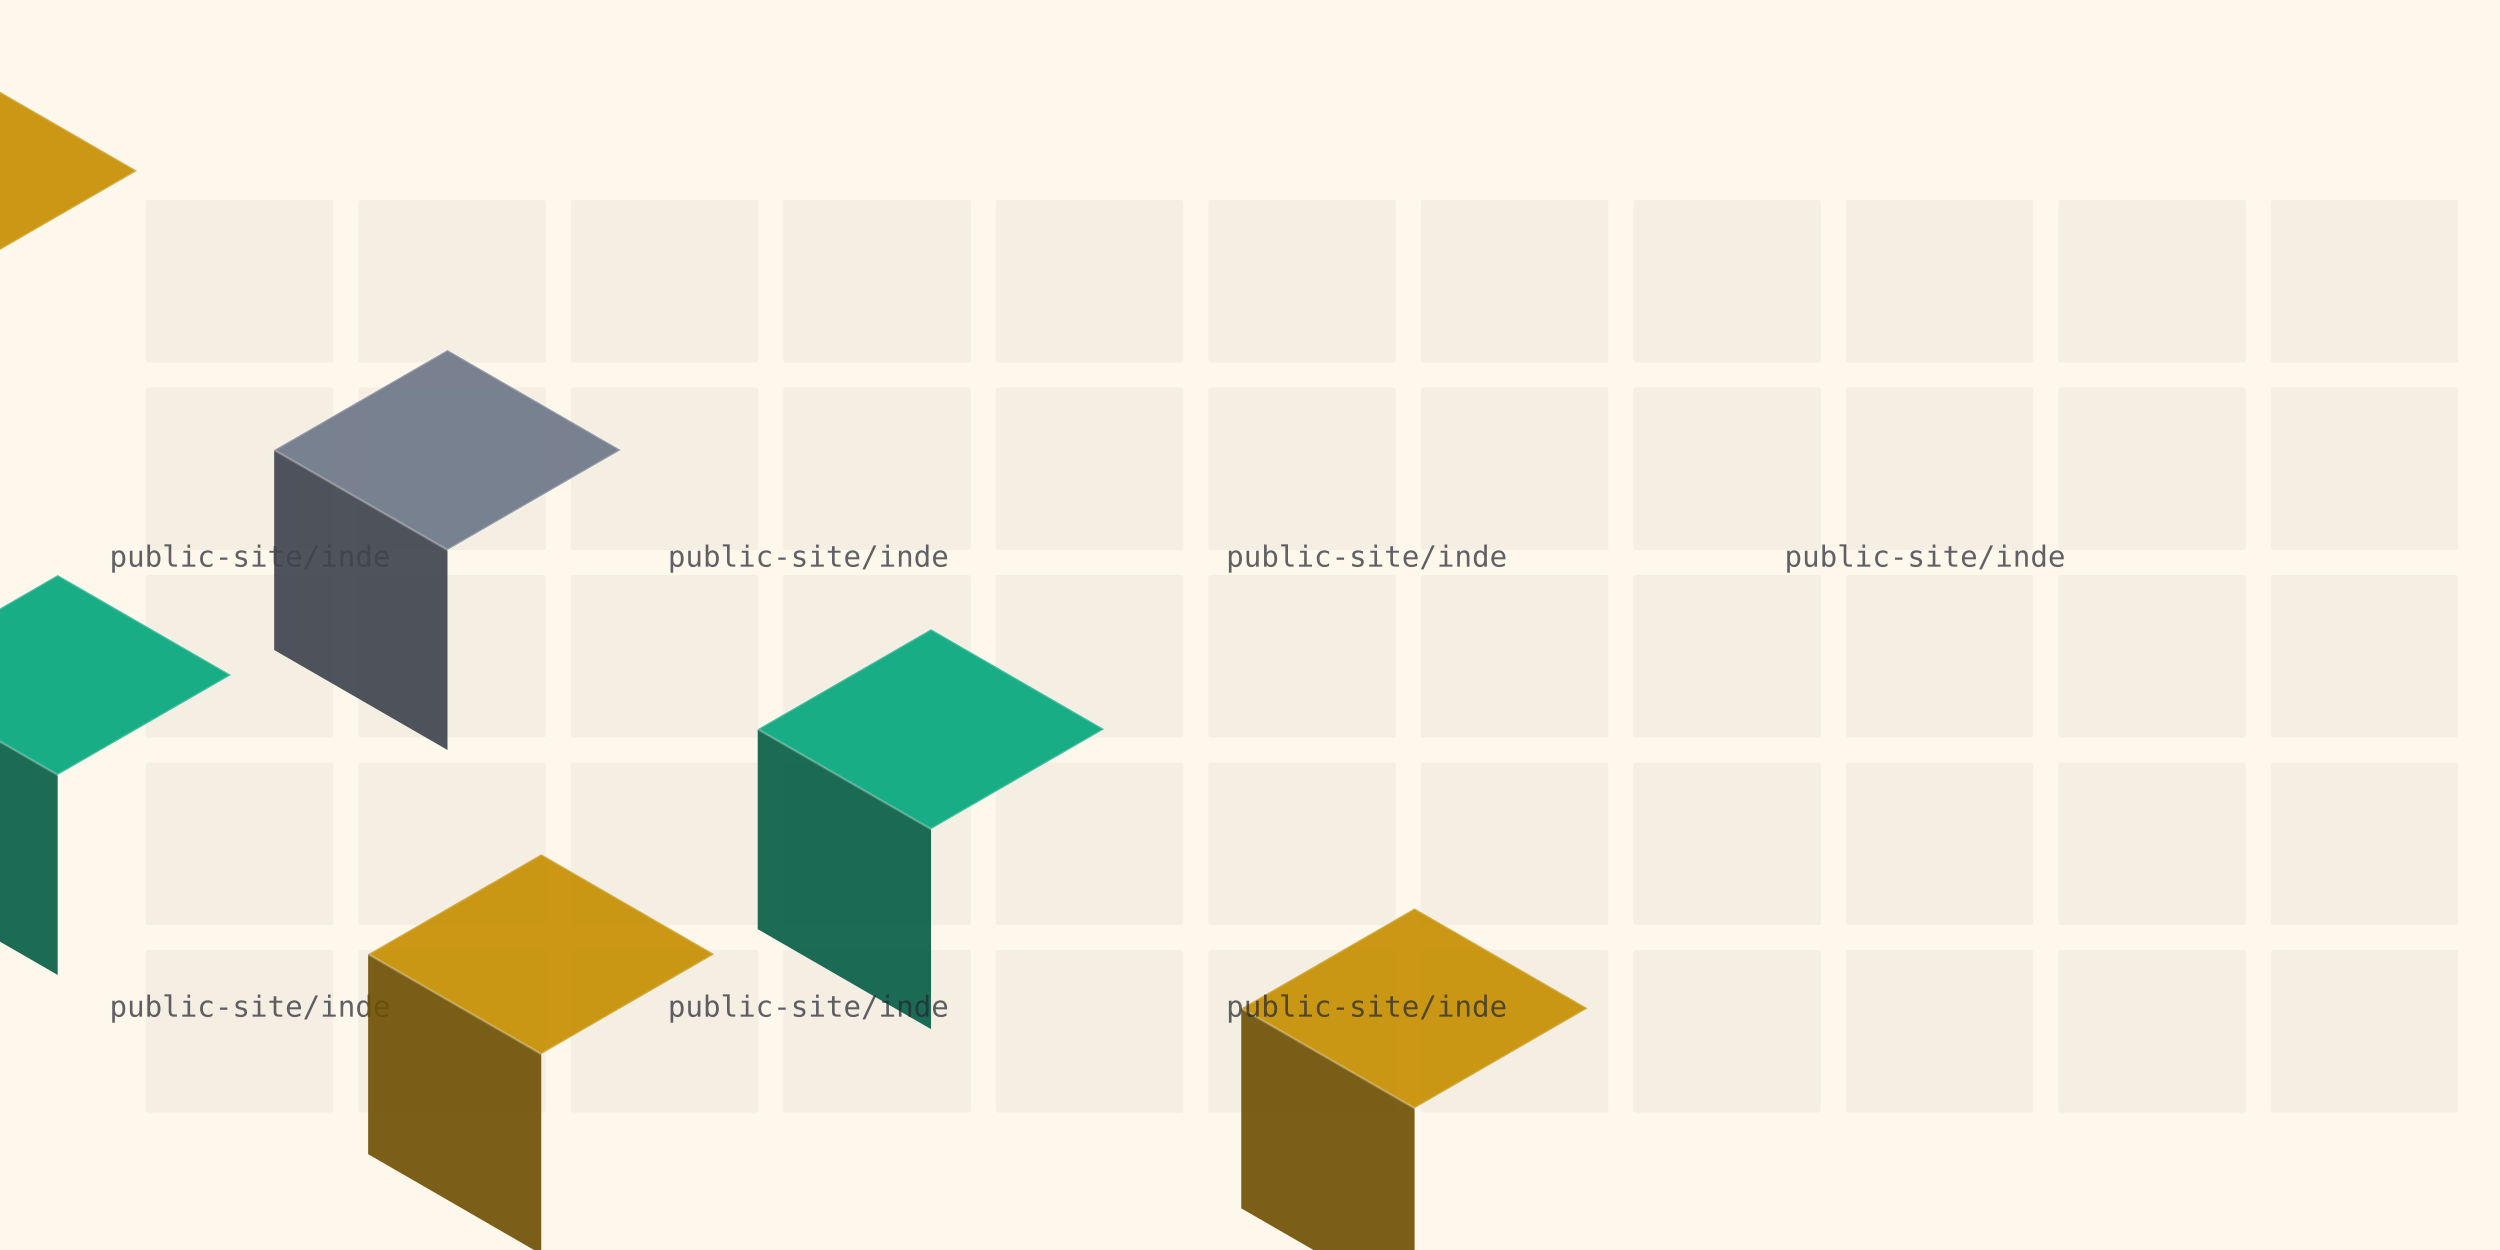
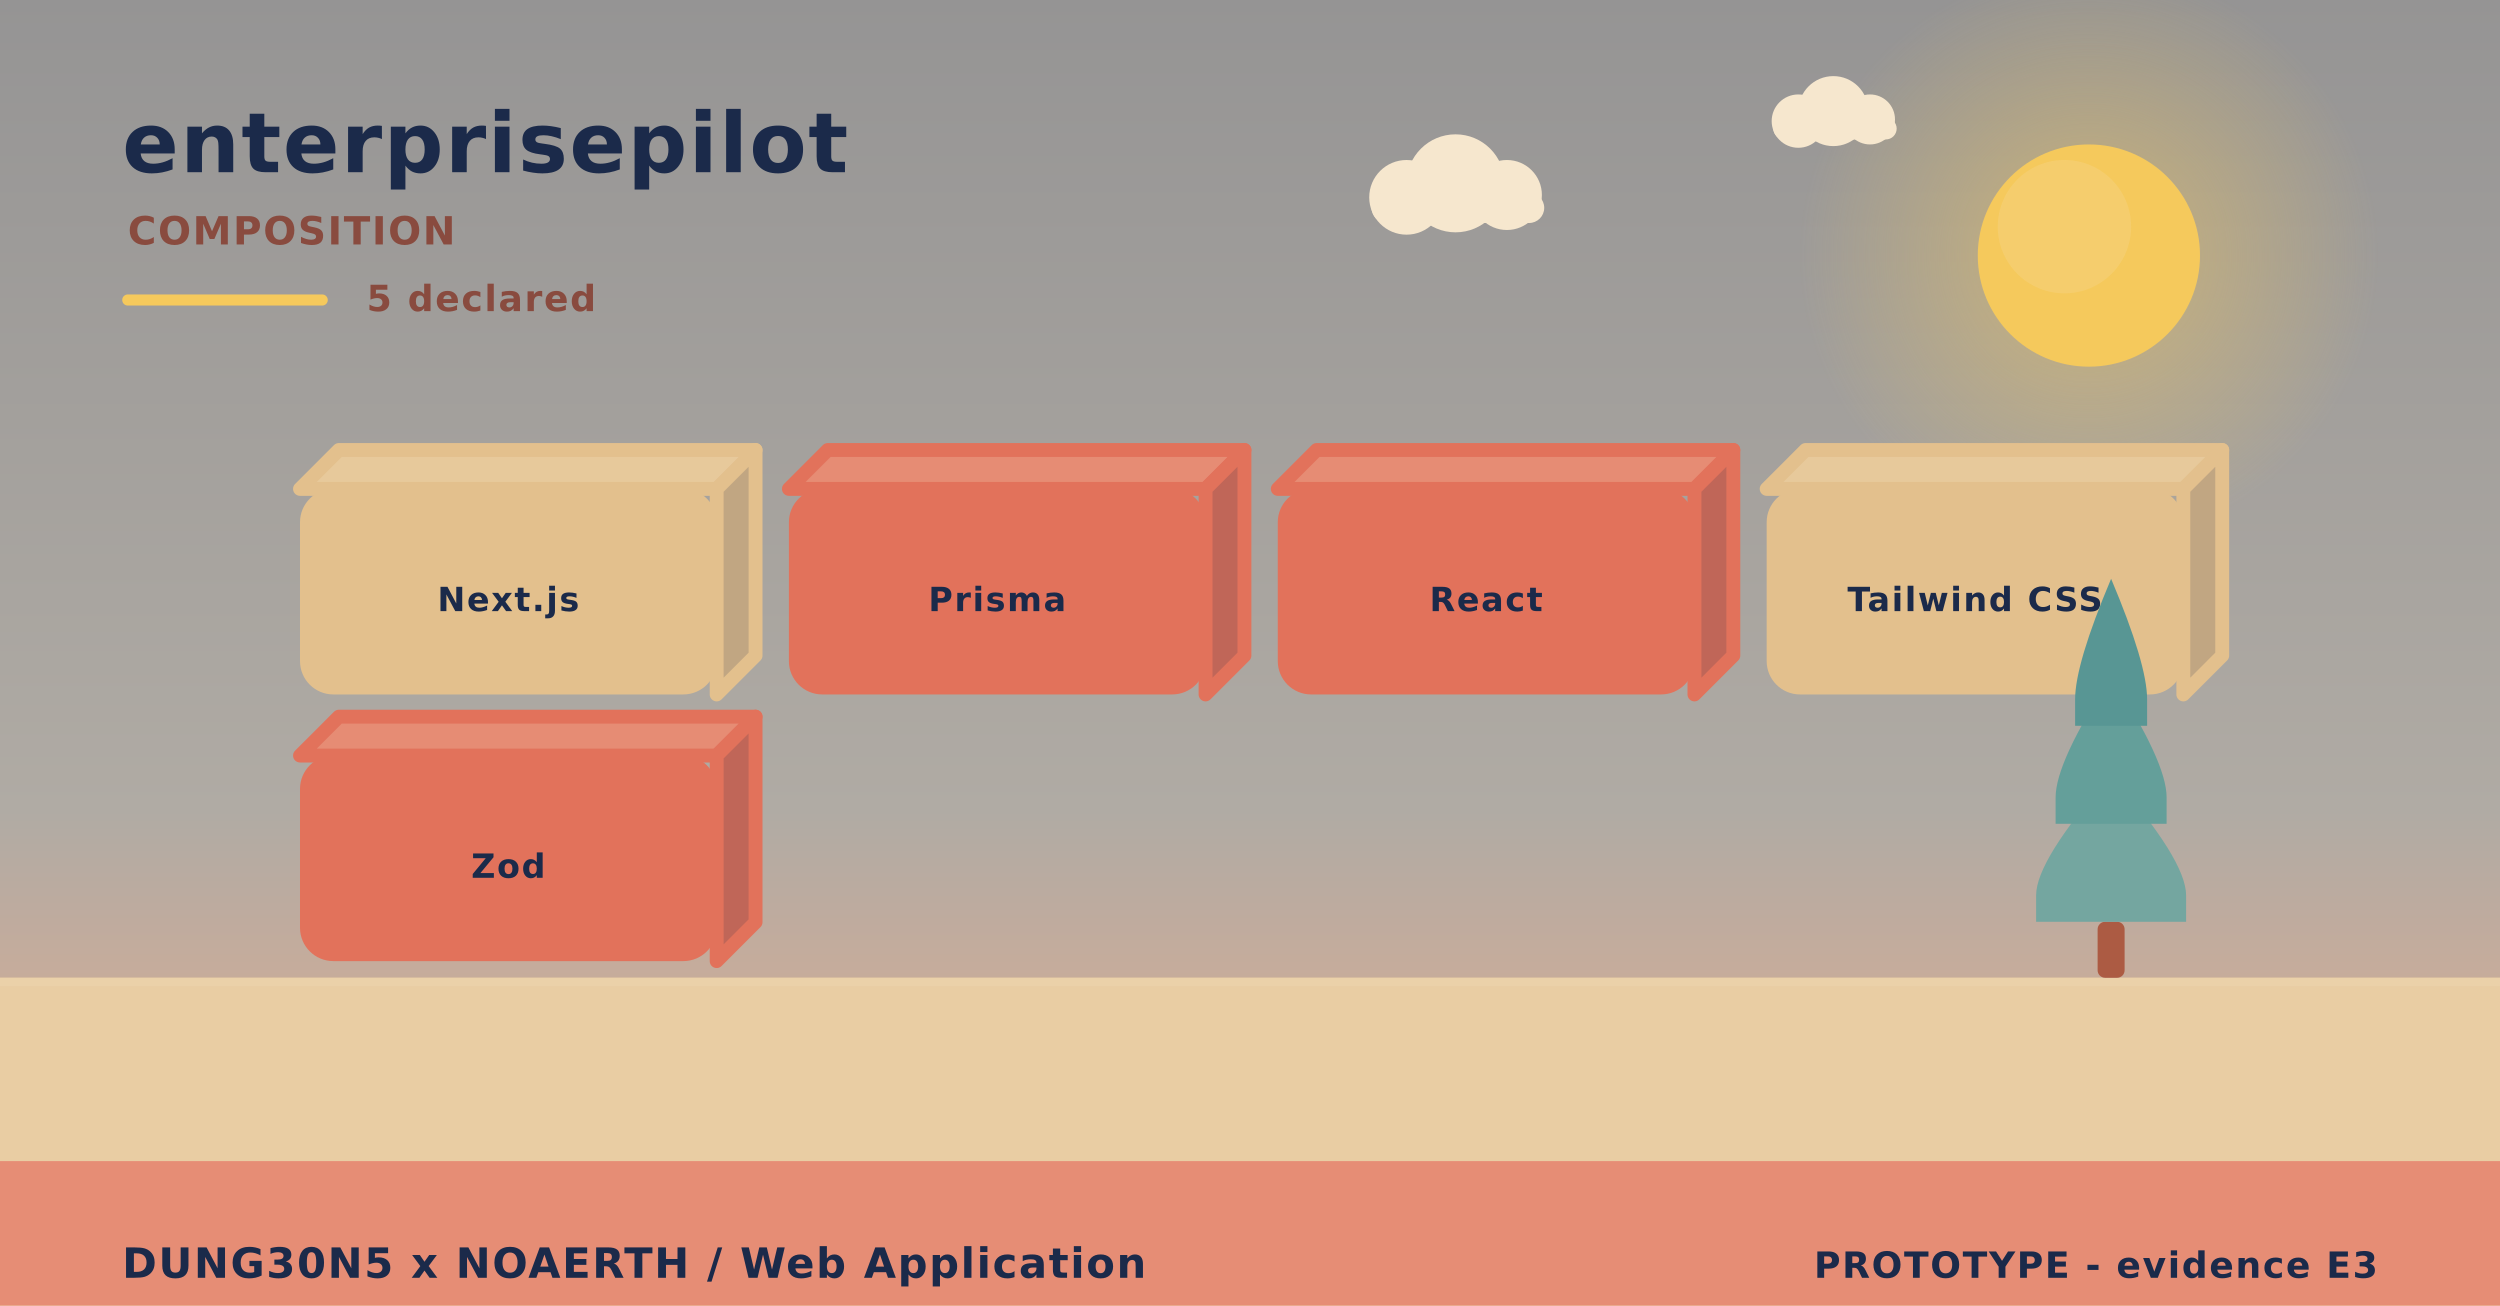
- <svg xmlns="http://www.w3.org/2000/svg" viewBox="0 0 1200 600" width="1200" height="600" role="img" aria-label="enterprisepilot component map">
-   <rect width="1200" height="600" fill="#fef8ec" />
-   <defs>
-     <linearGradient id="gc" x1="0" y1="0" x2="1" y2="1">
-       <stop offset="0%" stop-color="#c78f02" />
-       <stop offset="100%" stop-color="#6e7788" />
-     </linearGradient>
-   </defs>
-   <rect x="70.00" y="96.00" width="90.00" height="78.00" rx="1.20" fill="#252831" opacity="0.05" />
-   <rect x="172.00" y="96.00" width="90.00" height="78.00" rx="1.20" fill="#252831" opacity="0.05" />
-   <rect x="274.00" y="96.00" width="90.00" height="78.00" rx="1.20" fill="#252831" opacity="0.05" />
-   <rect x="376.00" y="96.00" width="90.00" height="78.00" rx="1.20" fill="#252831" opacity="0.05" />
-   <rect x="478.00" y="96.00" width="90.00" height="78.00" rx="1.20" fill="#252831" opacity="0.05" />
-   <rect x="580.00" y="96.00" width="90.00" height="78.00" rx="1.20" fill="#252831" opacity="0.05" />
-   <rect x="682.00" y="96.00" width="90.00" height="78.00" rx="1.20" fill="#252831" opacity="0.05" />
-   <rect x="784.00" y="96.00" width="90.00" height="78.00" rx="1.20" fill="#252831" opacity="0.05" />
-   <rect x="886.00" y="96.00" width="90.00" height="78.00" rx="1.20" fill="#252831" opacity="0.05" />
-   <rect x="988.00" y="96.00" width="90.00" height="78.00" rx="1.20" fill="#252831" opacity="0.05" />
-   <rect x="1090.00" y="96.00" width="90.00" height="78.00" rx="1.20" fill="#252831" opacity="0.05" />
-   <rect x="70.00" y="186.00" width="90.00" height="78.00" rx="1.20" fill="#252831" opacity="0.05" />
-   <rect x="172.00" y="186.00" width="90.00" height="78.00" rx="1.20" fill="#252831" opacity="0.05" />
-   <rect x="274.00" y="186.00" width="90.00" height="78.00" rx="1.20" fill="#252831" opacity="0.05" />
-   <rect x="376.00" y="186.00" width="90.00" height="78.00" rx="1.20" fill="#252831" opacity="0.05" />
-   <rect x="478.00" y="186.00" width="90.00" height="78.00" rx="1.20" fill="#252831" opacity="0.05" />
-   <rect x="580.00" y="186.00" width="90.00" height="78.00" rx="1.20" fill="#252831" opacity="0.05" />
-   <rect x="682.00" y="186.00" width="90.00" height="78.00" rx="1.20" fill="#252831" opacity="0.05" />
-   <rect x="784.00" y="186.00" width="90.00" height="78.00" rx="1.20" fill="#252831" opacity="0.05" />
-   <rect x="886.00" y="186.00" width="90.00" height="78.00" rx="1.20" fill="#252831" opacity="0.05" />
-   <rect x="988.00" y="186.00" width="90.00" height="78.00" rx="1.20" fill="#252831" opacity="0.05" />
-   <rect x="1090.00" y="186.00" width="90.00" height="78.00" rx="1.20" fill="#252831" opacity="0.05" />
-   <rect x="70.00" y="276.00" width="90.00" height="78.00" rx="1.20" fill="#252831" opacity="0.05" />
-   <rect x="172.00" y="276.00" width="90.00" height="78.00" rx="1.20" fill="#252831" opacity="0.05" />
-   <rect x="274.00" y="276.00" width="90.00" height="78.00" rx="1.20" fill="#252831" opacity="0.05" />
-   <rect x="376.00" y="276.00" width="90.00" height="78.00" rx="1.20" fill="#252831" opacity="0.05" />
-   <rect x="478.00" y="276.00" width="90.00" height="78.00" rx="1.20" fill="#252831" opacity="0.05" />
-   <rect x="580.00" y="276.00" width="90.00" height="78.00" rx="1.20" fill="#252831" opacity="0.05" />
-   <rect x="682.00" y="276.00" width="90.00" height="78.00" rx="1.20" fill="#252831" opacity="0.05" />
-   <rect x="784.00" y="276.00" width="90.00" height="78.00" rx="1.20" fill="#252831" opacity="0.05" />
-   <rect x="886.00" y="276.00" width="90.00" height="78.00" rx="1.20" fill="#252831" opacity="0.05" />
-   <rect x="988.00" y="276.00" width="90.00" height="78.00" rx="1.20" fill="#252831" opacity="0.05" />
-   <rect x="1090.00" y="276.00" width="90.00" height="78.00" rx="1.20" fill="#252831" opacity="0.05" />
-   <rect x="70.00" y="366.00" width="90.00" height="78.00" rx="1.20" fill="#252831" opacity="0.05" />
-   <rect x="172.00" y="366.00" width="90.00" height="78.00" rx="1.20" fill="#252831" opacity="0.05" />
-   <rect x="274.00" y="366.00" width="90.00" height="78.00" rx="1.20" fill="#252831" opacity="0.05" />
-   <rect x="376.00" y="366.00" width="90.00" height="78.00" rx="1.20" fill="#252831" opacity="0.05" />
-   <rect x="478.00" y="366.00" width="90.00" height="78.00" rx="1.20" fill="#252831" opacity="0.05" />
-   <rect x="580.00" y="366.00" width="90.00" height="78.00" rx="1.20" fill="#252831" opacity="0.05" />
-   <rect x="682.00" y="366.00" width="90.00" height="78.00" rx="1.20" fill="#252831" opacity="0.05" />
-   <rect x="784.00" y="366.00" width="90.00" height="78.00" rx="1.20" fill="#252831" opacity="0.05" />
-   <rect x="886.00" y="366.00" width="90.00" height="78.00" rx="1.20" fill="#252831" opacity="0.05" />
-   <rect x="988.00" y="366.00" width="90.00" height="78.00" rx="1.20" fill="#252831" opacity="0.05" />
-   <rect x="1090.00" y="366.00" width="90.00" height="78.00" rx="1.20" fill="#252831" opacity="0.05" />
-   <rect x="70.00" y="456.00" width="90.00" height="78.00" rx="1.20" fill="#252831" opacity="0.05" />
-   <rect x="172.00" y="456.00" width="90.00" height="78.00" rx="1.20" fill="#252831" opacity="0.05" />
-   <rect x="274.00" y="456.00" width="90.00" height="78.00" rx="1.20" fill="#252831" opacity="0.05" />
-   <rect x="376.00" y="456.00" width="90.00" height="78.00" rx="1.20" fill="#252831" opacity="0.05" />
-   <rect x="478.00" y="456.00" width="90.00" height="78.00" rx="1.20" fill="#252831" opacity="0.05" />
-   <rect x="580.00" y="456.00" width="90.00" height="78.00" rx="1.20" fill="#252831" opacity="0.05" />
-   <rect x="682.00" y="456.00" width="90.00" height="78.00" rx="1.20" fill="#252831" opacity="0.05" />
-   <rect x="784.00" y="456.00" width="90.00" height="78.00" rx="1.20" fill="#252831" opacity="0.05" />
-   <rect x="886.00" y="456.00" width="90.00" height="78.00" rx="1.20" fill="#252831" opacity="0.05" />
-   <rect x="988.00" y="456.00" width="90.00" height="78.00" rx="1.20" fill="#252831" opacity="0.05" />
-   <rect x="1090.00" y="456.00" width="90.00" height="78.00" rx="1.20" fill="#252831" opacity="0.05" />
-   <g transform="rotate(0 120 140)">
-     <polygon points="-17.3,34.0 65.8,82.0 -17.3,130.0 -100.5,82.0" fill="#c78f02" opacity="0.92" />
-     <polygon points="-100.5,82.0 -17.3,130.0 -17.3,226.0 -100.5,178.0" fill="#6d4f01" opacity="0.9" />
-     <polygon points="-17.3,34.0 65.8,82.0 -17.3,130.0 -100.5,82.0" fill="none" stroke="rgba(255,255,255,0.220)" stroke-width="1.2" />
-     <animateTransform attributeName="transform" type="rotate" values="-32.0 0.00 0.00 0.0 0.00 0.00" dur="7.15s" begin="0.0s" repeatCount="indefinite" />
+ <svg xmlns="http://www.w3.org/2000/svg" width="900" height="470" viewBox="0 0 900 470" role="img" aria-label="enterprisepilot - how it is composed">
+   <linearGradient id="skyc" x1="0" y1="0" x2="0" y2="1">
+     <stop offset="0" stop-color="#959494" />
+     <stop offset="0.62" stop-color="#b0aba4" />
+     <stop offset="1" stop-color="#f3ad8a" />
+   </linearGradient>
+   <rect width="900" height="470" fill="url(#skyc)" />
+   <radialGradient id="sunc">
+     <stop offset="0.35" stop-color="#f5c95c" stop-opacity="0.34" />
+     <stop offset="1" stop-color="#f5c95c" stop-opacity="0" />
+   </radialGradient>
+   <circle cx="752" cy="92" r="104" fill="url(#sunc)" />
+   <circle cx="752" cy="92" r="40" fill="#f5c95c" />
+   <circle cx="743.2" cy="81.6" r="24" fill="#f5d27e" opacity="0.5" />
+   <g>
+     <circle cx="524" cy="66" r="17.64" fill="#f6e7ce" />
+     <circle cx="506.36" cy="71.04" r="13.44" fill="#f6e7ce" />
+     <circle cx="542.48" cy="70.2" r="12.6" fill="#f6e7ce" />
+     <rect x="493.76" y="69.36" width="62.16" height="10.92" rx="5.46" fill="#f6e7ce" />
+     <animateTransform attributeName="transform" type="translate" values="0 0;24 0;0 0" dur="36s" begin="0s" repeatCount="indefinite" />
  </g>
-   <text x="120" y="272" font-family="ui-monospace,Menlo,monospace" font-size="14" fill="rgba(37,40,49,0.720)" text-anchor="middle">public-site/inde</text>
-   <g transform="rotate(0 388 140)">
-     <polygon points="214.8,168.0 297.9,216.0 214.8,264.0 131.6,216.0" fill="#6e7788" opacity="0.92" />
-     <polygon points="131.6,216.0 214.8,264.0 214.8,360.0 131.6,312.0" fill="#3c414b" opacity="0.9" />
-     <polygon points="214.8,168.0 297.9,216.0 214.8,264.0 131.6,216.0" fill="none" stroke="rgba(255,255,255,0.220)" stroke-width="1.2" />
-     <animateTransform attributeName="transform" type="rotate" values="-32.0 0.00 0.00 0.0 0.00 0.00" dur="7.15s" begin="0.4s" repeatCount="indefinite" />
+   <g>
+     <circle cx="660" cy="40" r="12.6" fill="#f6e7ce" />
+     <circle cx="647.4" cy="43.6" r="9.6" fill="#f6e7ce" />
+     <circle cx="673.2" cy="43" r="9" fill="#f6e7ce" />
+     <rect x="638.4" y="42.4" width="44.4" height="7.8" rx="3.9" fill="#f6e7ce" />
+     <animateTransform attributeName="transform" type="translate" values="0 0;-18 0;0 0" dur="46s" begin="3s" repeatCount="indefinite" />
  </g>
-   <text x="388" y="272" font-family="ui-monospace,Menlo,monospace" font-size="14" fill="rgba(37,40,49,0.720)" text-anchor="middle">public-site/inde</text>
-   <g transform="rotate(0 656 140)">
-     <polygon points="446.9,302.0 530.0,350.0 446.9,398.0 363.7,350.0" fill="#05a77d" opacity="0.92" />
-     <polygon points="363.7,350.0 446.9,398.0 446.9,494.0 363.7,446.0" fill="#035c45" opacity="0.9" />
-     <polygon points="446.9,302.0 530.0,350.0 446.9,398.0 363.7,350.0" fill="none" stroke="rgba(255,255,255,0.220)" stroke-width="1.2" />
-     <animateTransform attributeName="transform" type="rotate" values="-32.0 0.00 0.00 0.0 0.00 0.00" dur="7.15s" begin="0.8s" repeatCount="indefinite" />
+   <rect x="0" y="352" width="900" height="118" fill="#e9cda3" />
+   <rect x="0" y="352" width="900" height="3" fill="#ebd1a9" />
+   <text x="44" y="62" font-family="Verdana,DejaVu Sans,sans-serif" font-size="30" font-weight="700" letter-spacing="0.6" fill="#1b2a4a" text-anchor="start">enterprisepilot</text>
+   <text x="46" y="88" font-family="Verdana,DejaVu Sans,sans-serif" font-size="14" font-weight="700" letter-spacing="0.6" fill="#894b3f" text-anchor="start">COMPOSITION</text>
+   <rect x="44" y="106" width="74" height="4" rx="2" fill="#f5c95c" />
+   <text x="132" y="112" font-family="Verdana,DejaVu Sans,sans-serif" font-size="13" font-weight="700" letter-spacing="0.6" fill="#894b3f" text-anchor="start">5 declared</text>
+   <g>
+     <path d="M108,176 L258,176 L272,162 L122,162 Z" fill="#e7c99b" stroke="#e3c08d" stroke-width="5" stroke-linejoin="round" />
+     <path d="M258,176 L272,162 L272,236 L258,250 Z" fill="#c1a682" stroke="#e3c08d" stroke-width="5" stroke-linejoin="round" />
+     <rect x="108" y="176" width="150" height="74" rx="12" fill="#e3c08d" />
+     <animateTransform attributeName="transform" type="translate" values="0 10;0 0" dur="0.75s" begin="0s" fill="freeze" />
  </g>
-   <text x="656" y="272" font-family="ui-monospace,Menlo,monospace" font-size="14" fill="rgba(37,40,49,0.720)" text-anchor="middle">public-site/inde</text>
-   <g transform="rotate(0 924 140)">
-     <polygon points="679.0,436.0 762.1,484.0 679.0,532.0 595.8,484.0" fill="#c78f02" opacity="0.92" />
-     <polygon points="595.8,484.0 679.0,532.0 679.0,628.0 595.8,580.0" fill="#6d4f01" opacity="0.9" />
-     <polygon points="679.0,436.0 762.1,484.0 679.0,532.0 595.8,484.0" fill="none" stroke="rgba(255,255,255,0.220)" stroke-width="1.2" />
-     <animateTransform attributeName="transform" type="rotate" values="-32.0 0.00 0.00 0.0 0.00 0.00" dur="7.15s" begin="1.2s" repeatCount="indefinite" />
+   <text x="183" y="220" font-family="Verdana,DejaVu Sans,sans-serif" font-size="12" font-weight="700" letter-spacing="0.6" fill="#1b2a4a" text-anchor="middle">Next.js</text>
+   <g>
+     <path d="M284,176 L434,176 L448,162 L298,162 Z" fill="#e68c74" stroke="#e2725b" stroke-width="5" stroke-linejoin="round" />
+     <path d="M434,176 L448,162 L448,236 L434,250 Z" fill="#c06658" stroke="#e2725b" stroke-width="5" stroke-linejoin="round" />
+     <rect x="284" y="176" width="150" height="74" rx="12" fill="#e2725b" />
+     <animateTransform attributeName="transform" type="translate" values="0 10;0 0" dur="0.75s" begin="0.16s" fill="freeze" />
  </g>
-   <text x="924" y="272" font-family="ui-monospace,Menlo,monospace" font-size="14" fill="rgba(37,40,49,0.720)" text-anchor="middle">public-site/inde</text>
-   <g transform="rotate(0 120 356)">
-     <polygon points="-204.4,142.0 -121.2,190.0 -204.4,238.0 -287.5,190.0" fill="#6e7788" opacity="0.92" />
-     <polygon points="-287.5,190.0 -204.4,238.0 -204.4,334.0 -287.5,286.0" fill="#3c414b" opacity="0.9" />
-     <polygon points="-204.4,142.0 -121.2,190.0 -204.4,238.0 -287.5,190.0" fill="none" stroke="rgba(255,255,255,0.220)" stroke-width="1.2" />
-     <animateTransform attributeName="transform" type="rotate" values="-32.0 0.00 0.00 0.0 0.00 0.00" dur="7.15s" begin="1.6s" repeatCount="indefinite" />
+   <text x="359" y="220" font-family="Verdana,DejaVu Sans,sans-serif" font-size="12" font-weight="700" letter-spacing="0.6" fill="#1b2a4a" text-anchor="middle">Prisma</text>
+   <g>
+     <path d="M460,176 L610,176 L624,162 L474,162 Z" fill="#e68c74" stroke="#e2725b" stroke-width="5" stroke-linejoin="round" />
+     <path d="M610,176 L624,162 L624,236 L610,250 Z" fill="#c06658" stroke="#e2725b" stroke-width="5" stroke-linejoin="round" />
+     <rect x="460" y="176" width="150" height="74" rx="12" fill="#e2725b" />
+     <animateTransform attributeName="transform" type="translate" values="0 10;0 0" dur="0.75s" begin="0.32s" fill="freeze" />
  </g>
-   <text x="120" y="488" font-family="ui-monospace,Menlo,monospace" font-size="14" fill="rgba(37,40,49,0.720)" text-anchor="middle">public-site/inde</text>
-   <g transform="rotate(0 388 356)">
-     <polygon points="27.7,276.0 110.9,324.0 27.7,372.0 -55.4,324.0" fill="#05a77d" opacity="0.92" />
-     <polygon points="-55.4,324.0 27.7,372.0 27.7,468.0 -55.4,420.0" fill="#035c45" opacity="0.9" />
-     <polygon points="27.7,276.0 110.9,324.0 27.7,372.0 -55.4,324.0" fill="none" stroke="rgba(255,255,255,0.220)" stroke-width="1.2" />
-     <animateTransform attributeName="transform" type="rotate" values="-32.0 0.00 0.00 0.0 0.00 0.00" dur="7.15s" begin="2.0s" repeatCount="indefinite" />
+   <text x="535" y="220" font-family="Verdana,DejaVu Sans,sans-serif" font-size="12" font-weight="700" letter-spacing="0.6" fill="#1b2a4a" text-anchor="middle">React</text>
+   <g>
+     <path d="M636,176 L786,176 L800,162 L650,162 Z" fill="#e7c99b" stroke="#e3c08d" stroke-width="5" stroke-linejoin="round" />
+     <path d="M786,176 L800,162 L800,236 L786,250 Z" fill="#c1a682" stroke="#e3c08d" stroke-width="5" stroke-linejoin="round" />
+     <rect x="636" y="176" width="150" height="74" rx="12" fill="#e3c08d" />
+     <animateTransform attributeName="transform" type="translate" values="0 10;0 0" dur="0.75s" begin="0.48s" fill="freeze" />
  </g>
-   <text x="388" y="488" font-family="ui-monospace,Menlo,monospace" font-size="14" fill="rgba(37,40,49,0.720)" text-anchor="middle">public-site/inde</text>
-   <g transform="rotate(0 656 356)">
-     <polygon points="259.8,410.0 342.9,458.0 259.8,506.0 176.7,458.0" fill="#c78f02" opacity="0.92" />
-     <polygon points="176.7,458.0 259.8,506.0 259.8,602.0 176.7,554.0" fill="#6d4f01" opacity="0.9" />
-     <polygon points="259.8,410.0 342.9,458.0 259.8,506.0 176.7,458.0" fill="none" stroke="rgba(255,255,255,0.220)" stroke-width="1.2" />
-     <animateTransform attributeName="transform" type="rotate" values="-32.0 0.00 0.00 0.0 0.00 0.00" dur="7.15s" begin="2.4s" repeatCount="indefinite" />
+   <text x="711" y="220" font-family="Verdana,DejaVu Sans,sans-serif" font-size="12" font-weight="700" letter-spacing="0.6" fill="#1b2a4a" text-anchor="middle">Tailwind CSS</text>
+   <g>
+     <path d="M108,272 L258,272 L272,258 L122,258 Z" fill="#e68c74" stroke="#e2725b" stroke-width="5" stroke-linejoin="round" />
+     <path d="M258,272 L272,258 L272,332 L258,346 Z" fill="#c06658" stroke="#e2725b" stroke-width="5" stroke-linejoin="round" />
+     <rect x="108" y="272" width="150" height="74" rx="12" fill="#e2725b" />
+     <animateTransform attributeName="transform" type="translate" values="0 10;0 0" dur="0.75s" begin="0.64s" fill="freeze" />
  </g>
-   <text x="656" y="488" font-family="ui-monospace,Menlo,monospace" font-size="14" fill="rgba(37,40,49,0.720)" text-anchor="middle">public-site/inde</text>
+   <text x="183" y="316" font-family="Verdana,DejaVu Sans,sans-serif" font-size="12" font-weight="700" letter-spacing="0.6" fill="#1b2a4a" text-anchor="middle">Zod</text>
+   <rect x="755.14" y="331.84" width="9.72" height="20.16" rx="2.7" fill="#ac5b43" />
+   <path d="M760,278.92 Q733,309.61 733,322.31 Q733,331.84 733,331.84 L787,331.84 Q787,331.84 787,322.31 Q787,309.61 760,278.92 Z" fill="#74a6a0" />
+   <path d="M760,243.64 Q740.02,274.33 740.02,287.03 Q740.02,296.56 740.02,296.56 L779.98,296.56 Q779.98,296.56 779.98,287.03 Q779.98,274.33 760,243.64 Z" fill="#649f9a" />
+   <path d="M760,208.36 Q747.04,239.05 747.04,251.75 Q747.04,261.28 747.04,261.28 L772.96,261.28 Q772.96,261.28 772.96,251.75 Q772.96,239.05 760,208.36 Z" fill="#589694" />
+   <rect x="0" y="418" width="900" height="52" rx="0" fill="#e68972" opacity="0.94" />
+   <text x="44" y="460" font-family="Verdana,DejaVu Sans,sans-serif" font-size="15" font-weight="700" letter-spacing="0.6" fill="#1b2a4a" text-anchor="start">DUNG30N5 x NOAERTH  /  Web Application</text>
+   <text x="856" y="460" font-family="Verdana,DejaVu Sans,sans-serif" font-size="13" font-weight="700" letter-spacing="0.6" fill="#1b2a4a" text-anchor="end">PROTOTYPE  -  evidence E3</text>
</svg>
